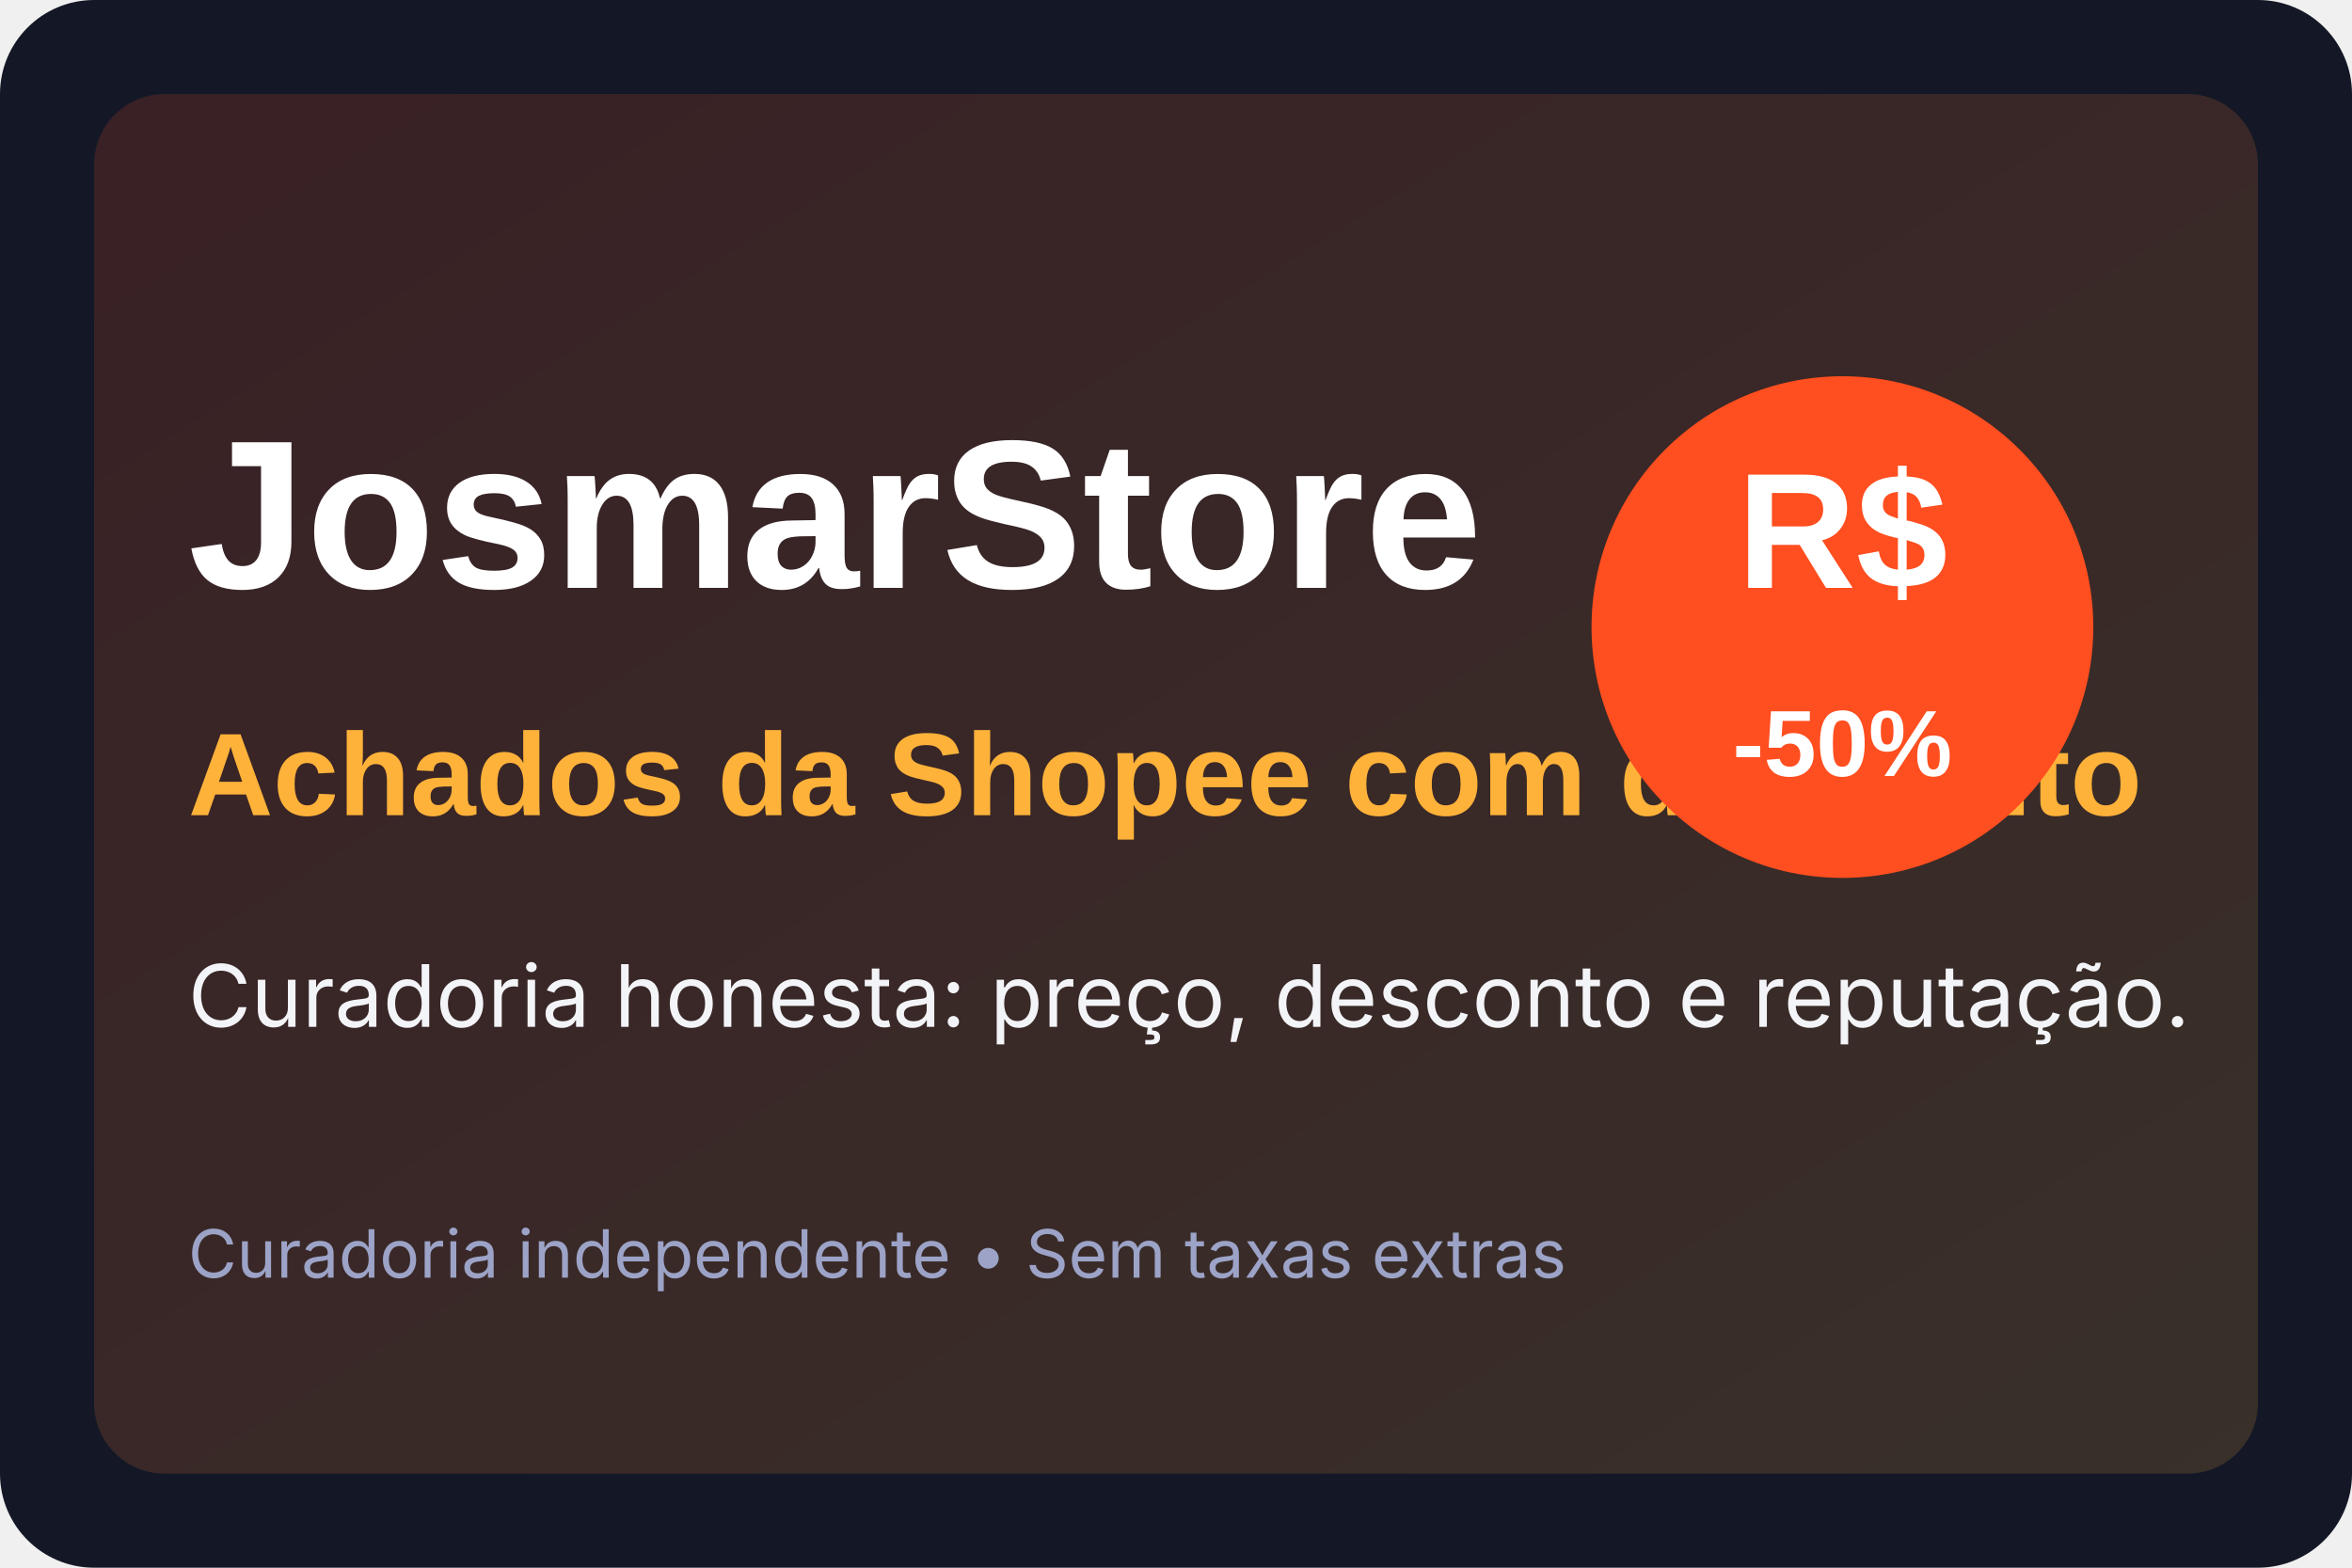
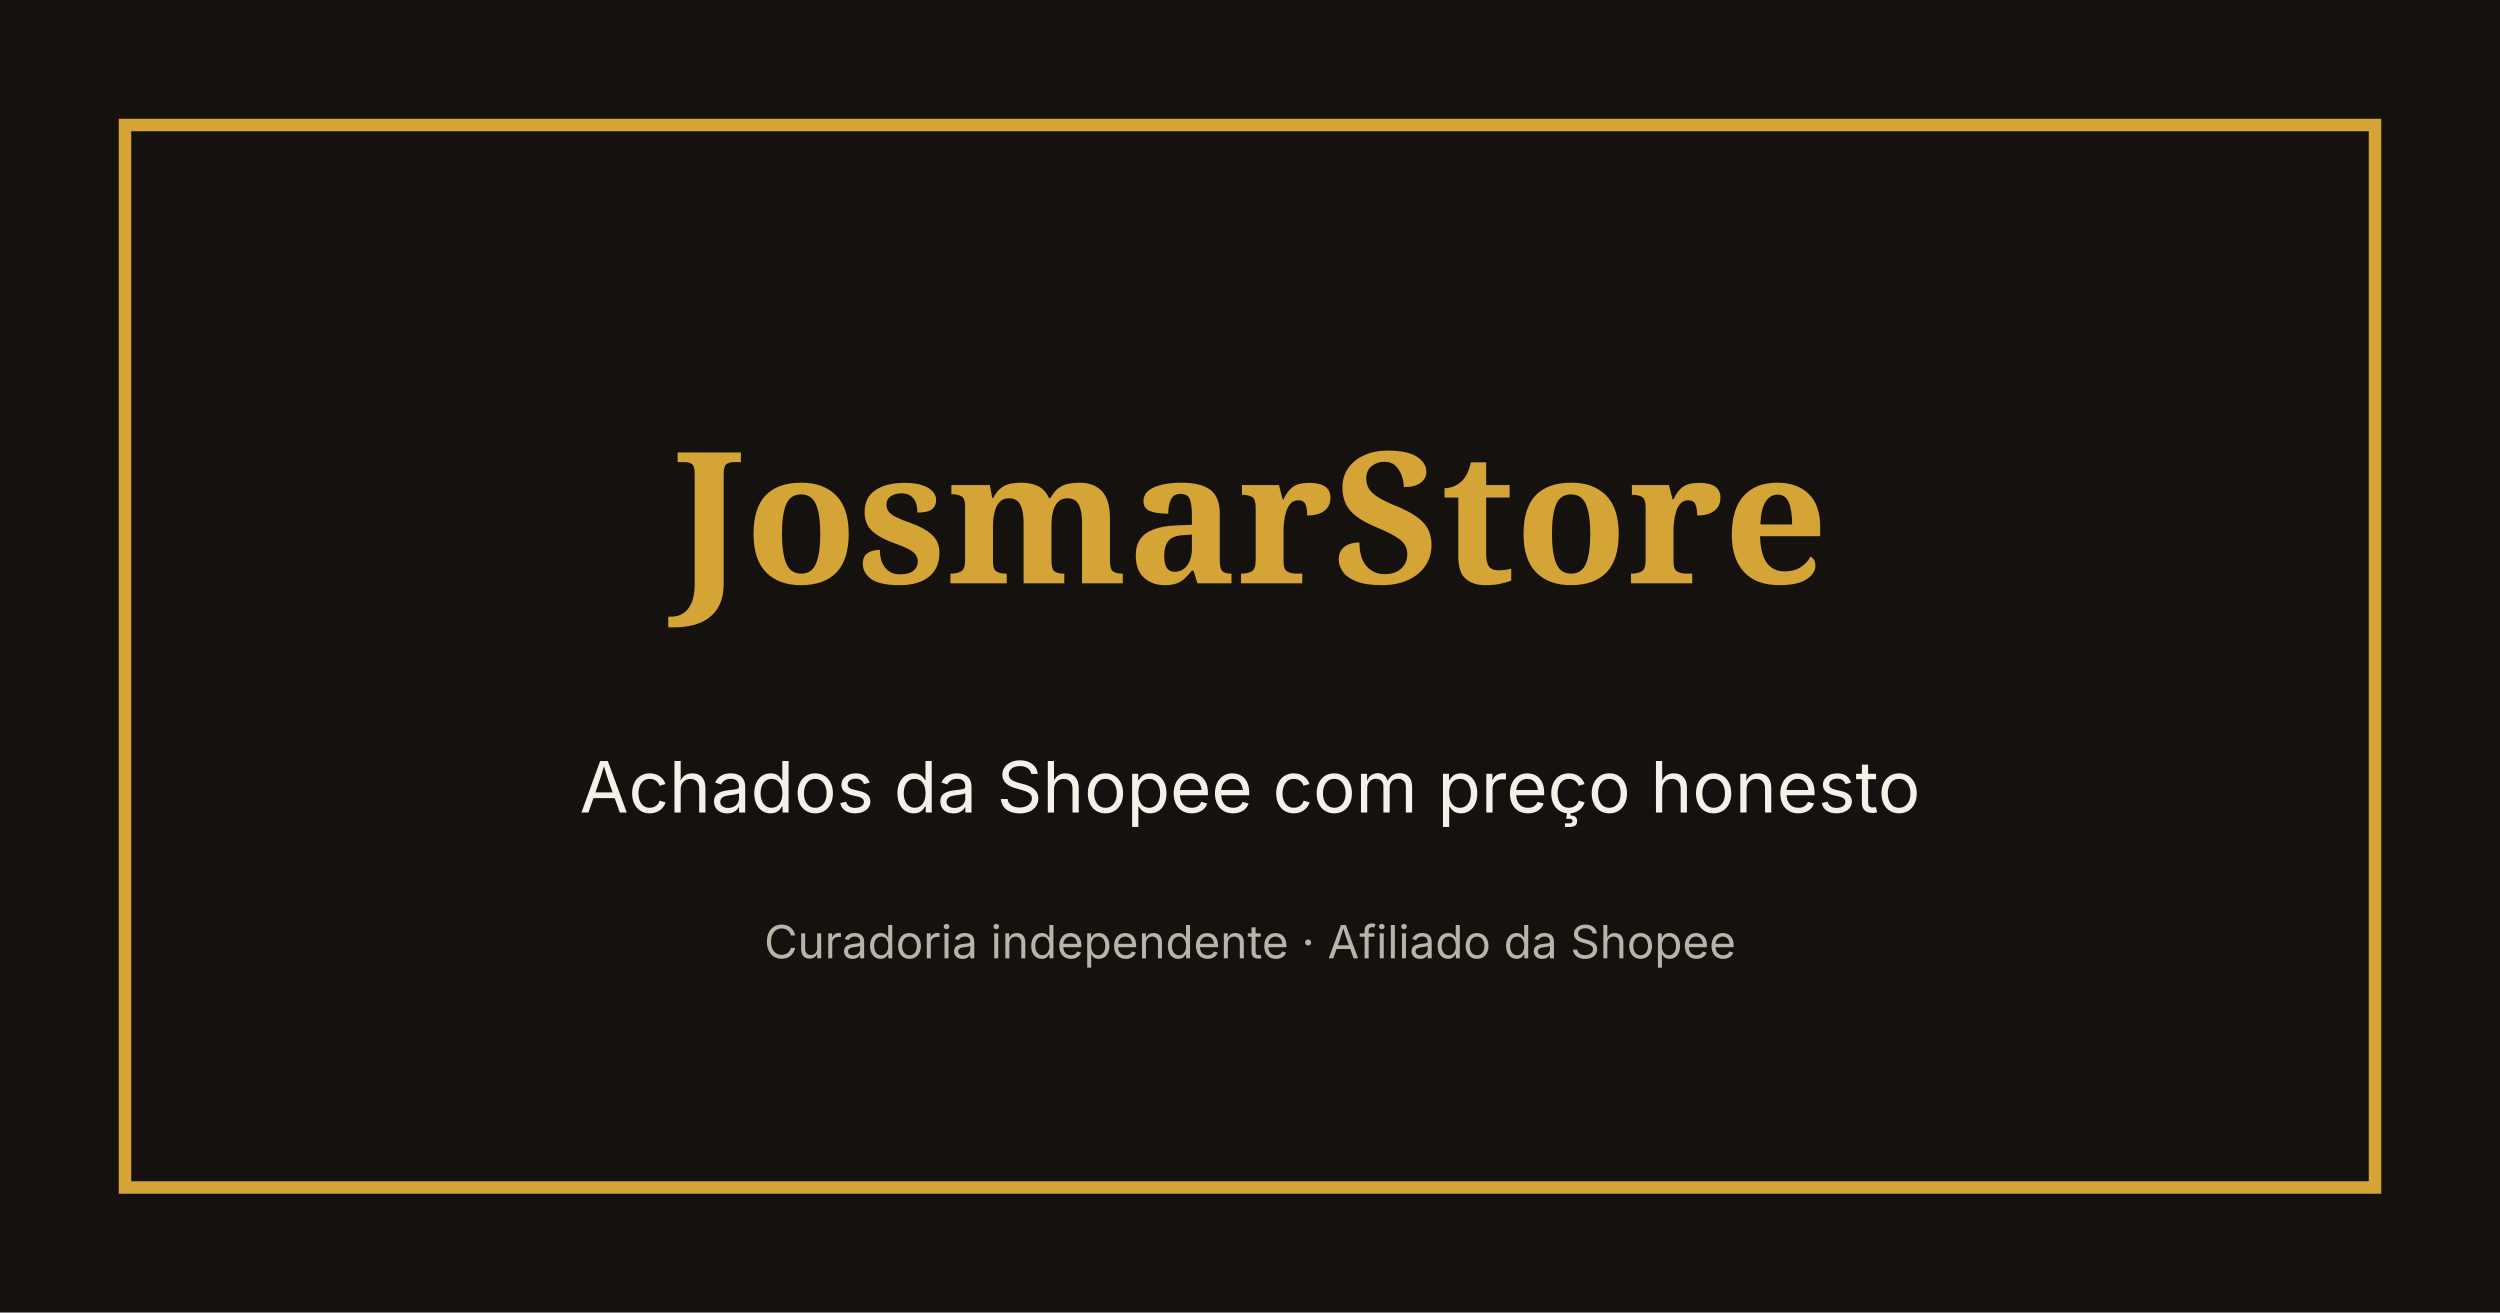
- <svg xmlns="http://www.w3.org/2000/svg" viewBox="0 0 600 400">
-   <defs>
-     <linearGradient id="g" x1="0" y1="0" x2="1" y2="1">
-       <stop offset="0" stop-color="#FF4E1F" />
-       <stop offset="1" stop-color="#FFB23A" />
-     </linearGradient>
-   </defs>
-   <rect width="600" height="400" rx="24" fill="#141826" />
-   <rect x="24" y="24" width="552" height="352" rx="18" fill="url(#g)" opacity="0.16" />
-   <text x="48" y="150" font-family="Sora, Arial, sans-serif" font-size="54" font-weight="800" fill="#FFFFFF">JosmarStore</text>
-   <text x="48" y="208" font-family="Sora, Arial, sans-serif" font-size="30" font-weight="700" fill="#FFB23A">Achados da Shopee com desconto</text>
-   <text x="48" y="262" font-family="Inter, Arial, sans-serif" font-size="22" fill="#F3F4F8">Curadoria honesta: preço, desconto e reputação.</text>
-   <text x="48" y="326" font-family="Inter, Arial, sans-serif" font-size="17" fill="#9CA3C7">Curadoria independente • Sem taxas extras</text>
-   <circle cx="470" cy="160" r="64" fill="#FF4E1F" />
-   <text x="470" y="150" text-anchor="middle" font-family="Sora,Arial" font-size="42" font-weight="800" fill="#fff">R$</text>
-   <text x="470" y="198" text-anchor="middle" font-family="Sora,Arial" font-size="24" font-weight="800" fill="#fff">-50%</text>
+ <svg xmlns="http://www.w3.org/2000/svg" viewBox="0 0 1200 630">
+   <rect width="1200" height="630" fill="#15110f" />
+   <rect x="60" y="60" width="1080" height="510" fill="none" stroke="#d4a437" stroke-width="6" />
+   <text x="600" y="280" text-anchor="middle" font-family="Fraunces, Georgia, serif" font-size="88" fill="#d4a437" font-weight="700">JosmarStore</text>
+   <text x="600" y="390" text-anchor="middle" font-family="Inter, Arial, sans-serif" font-size="34" fill="#f5f1e8">Achados da Shopee com preço honesto</text>
+   <text x="600" y="460" text-anchor="middle" font-family="Inter, Arial, sans-serif" font-size="22" fill="#b8b4a8">Curadoria independente · Afiliado da Shopee</text>
</svg>
